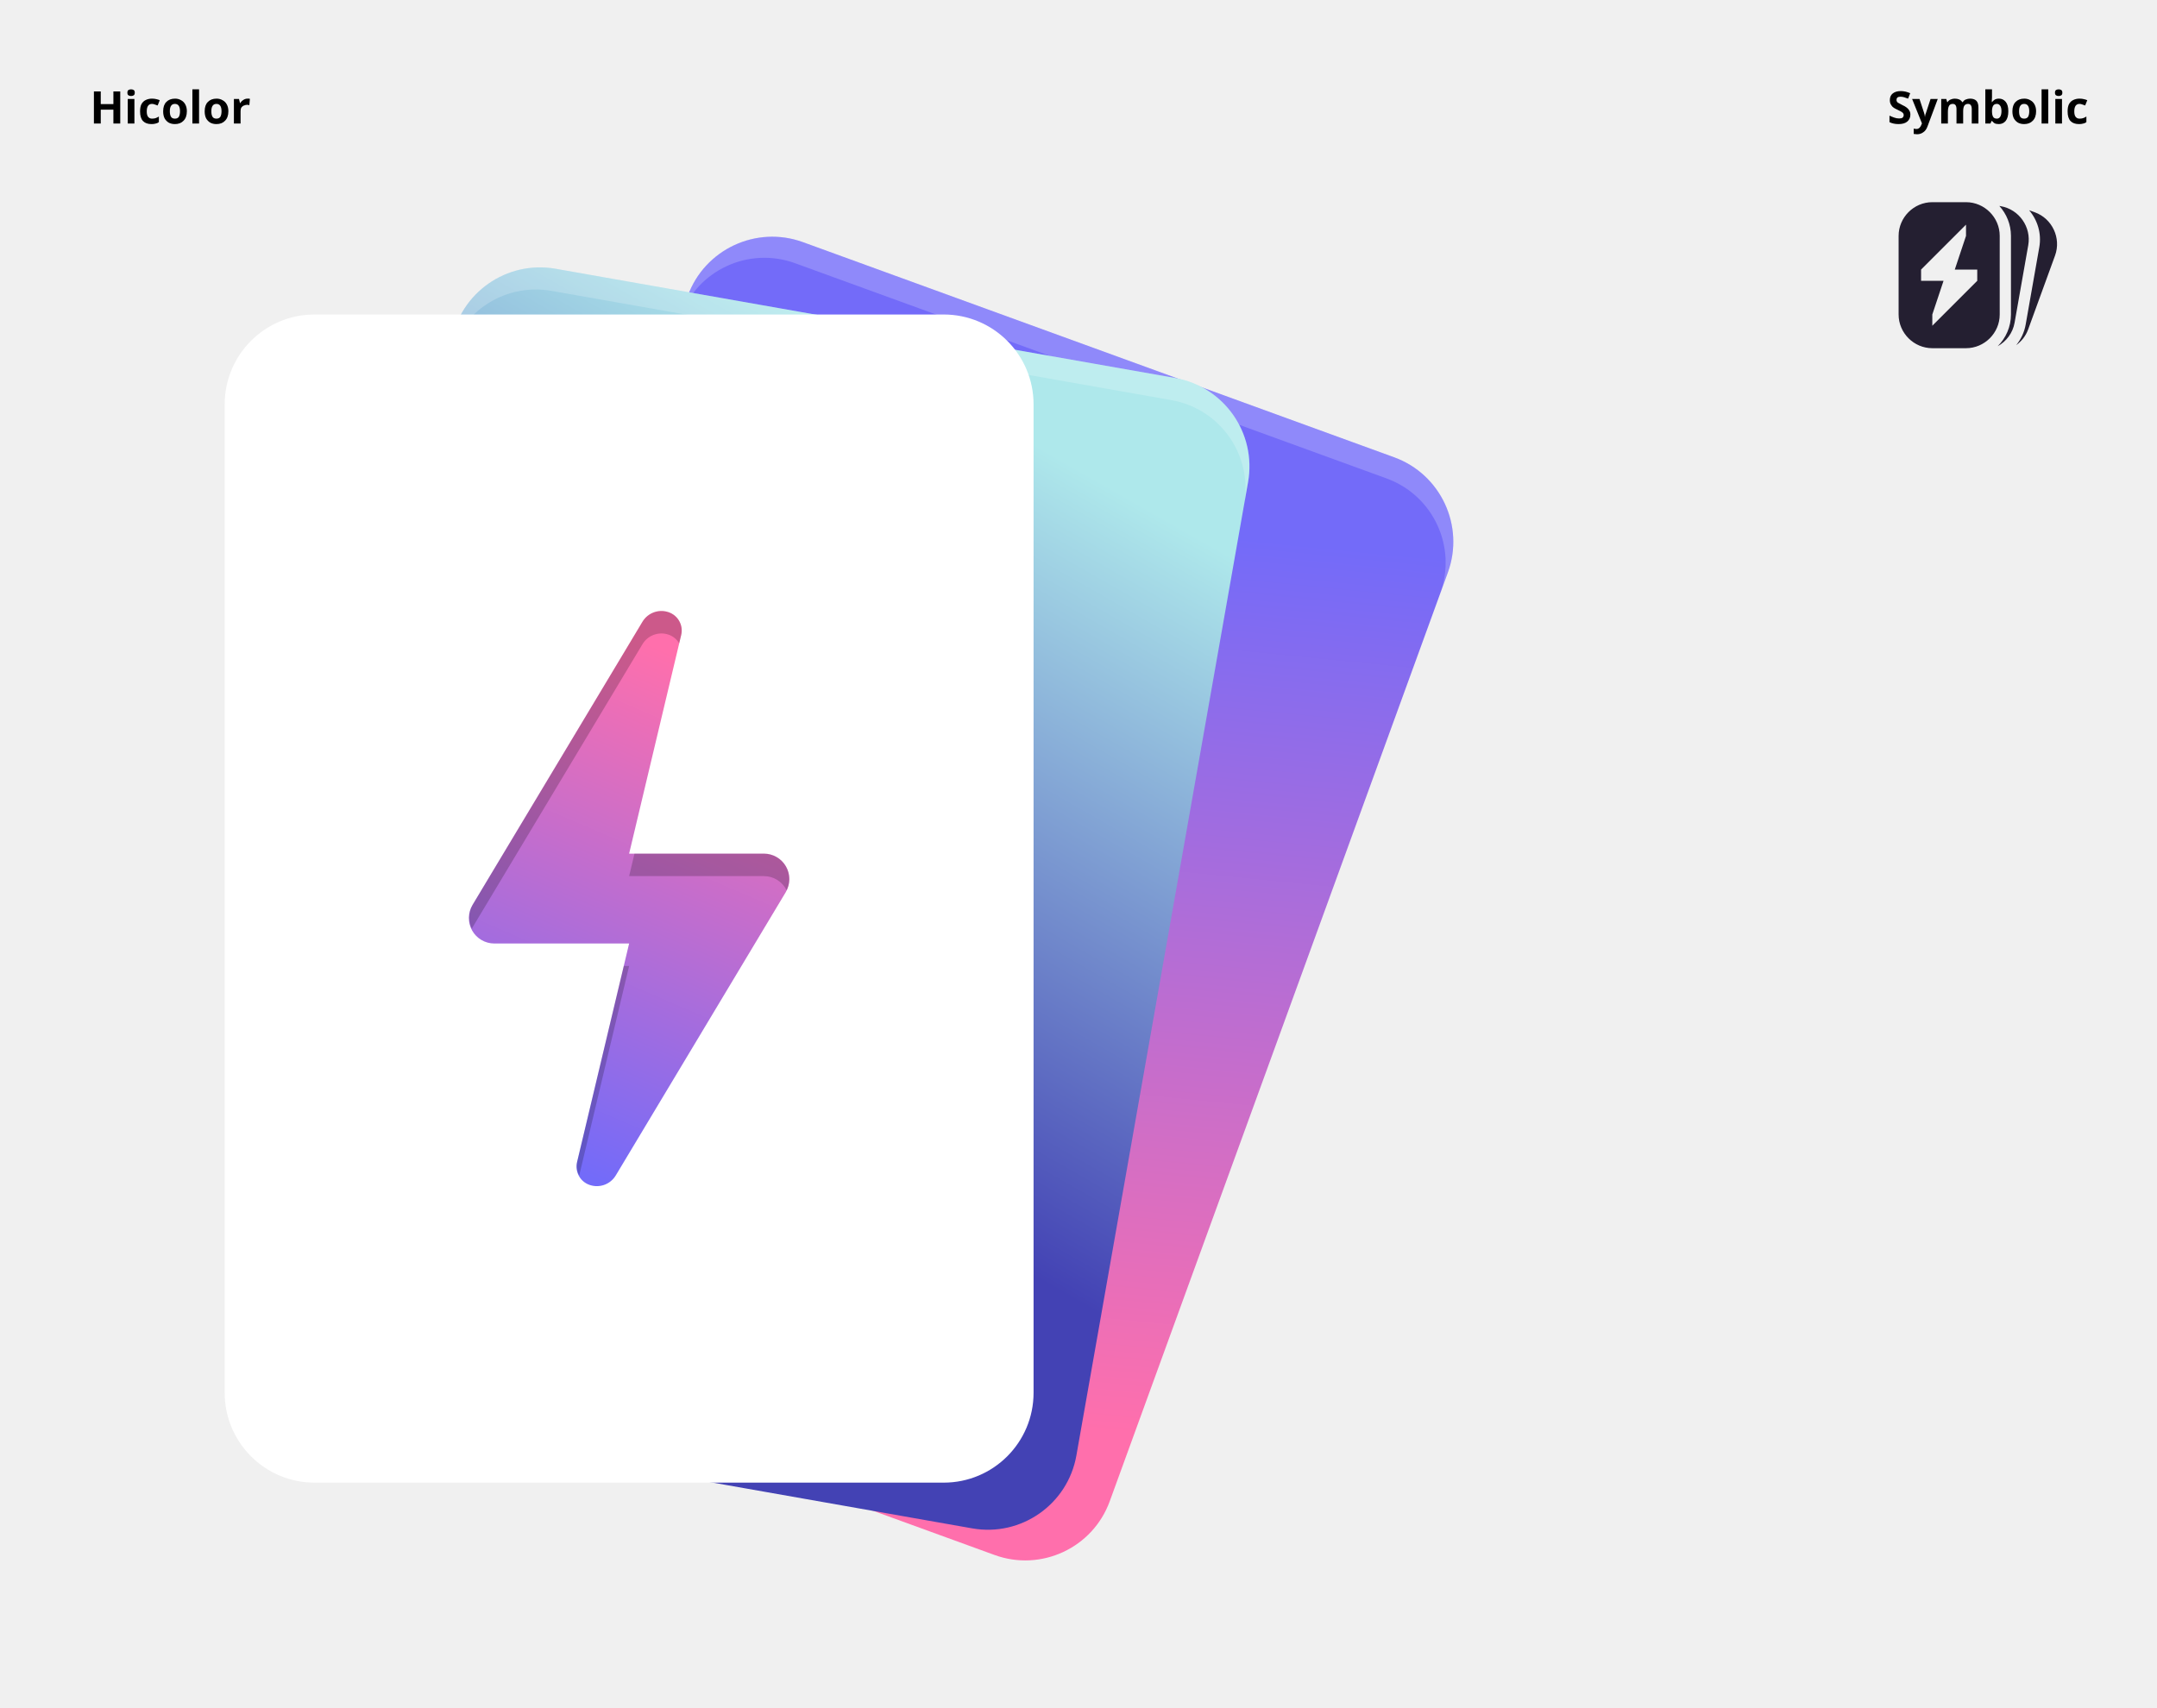
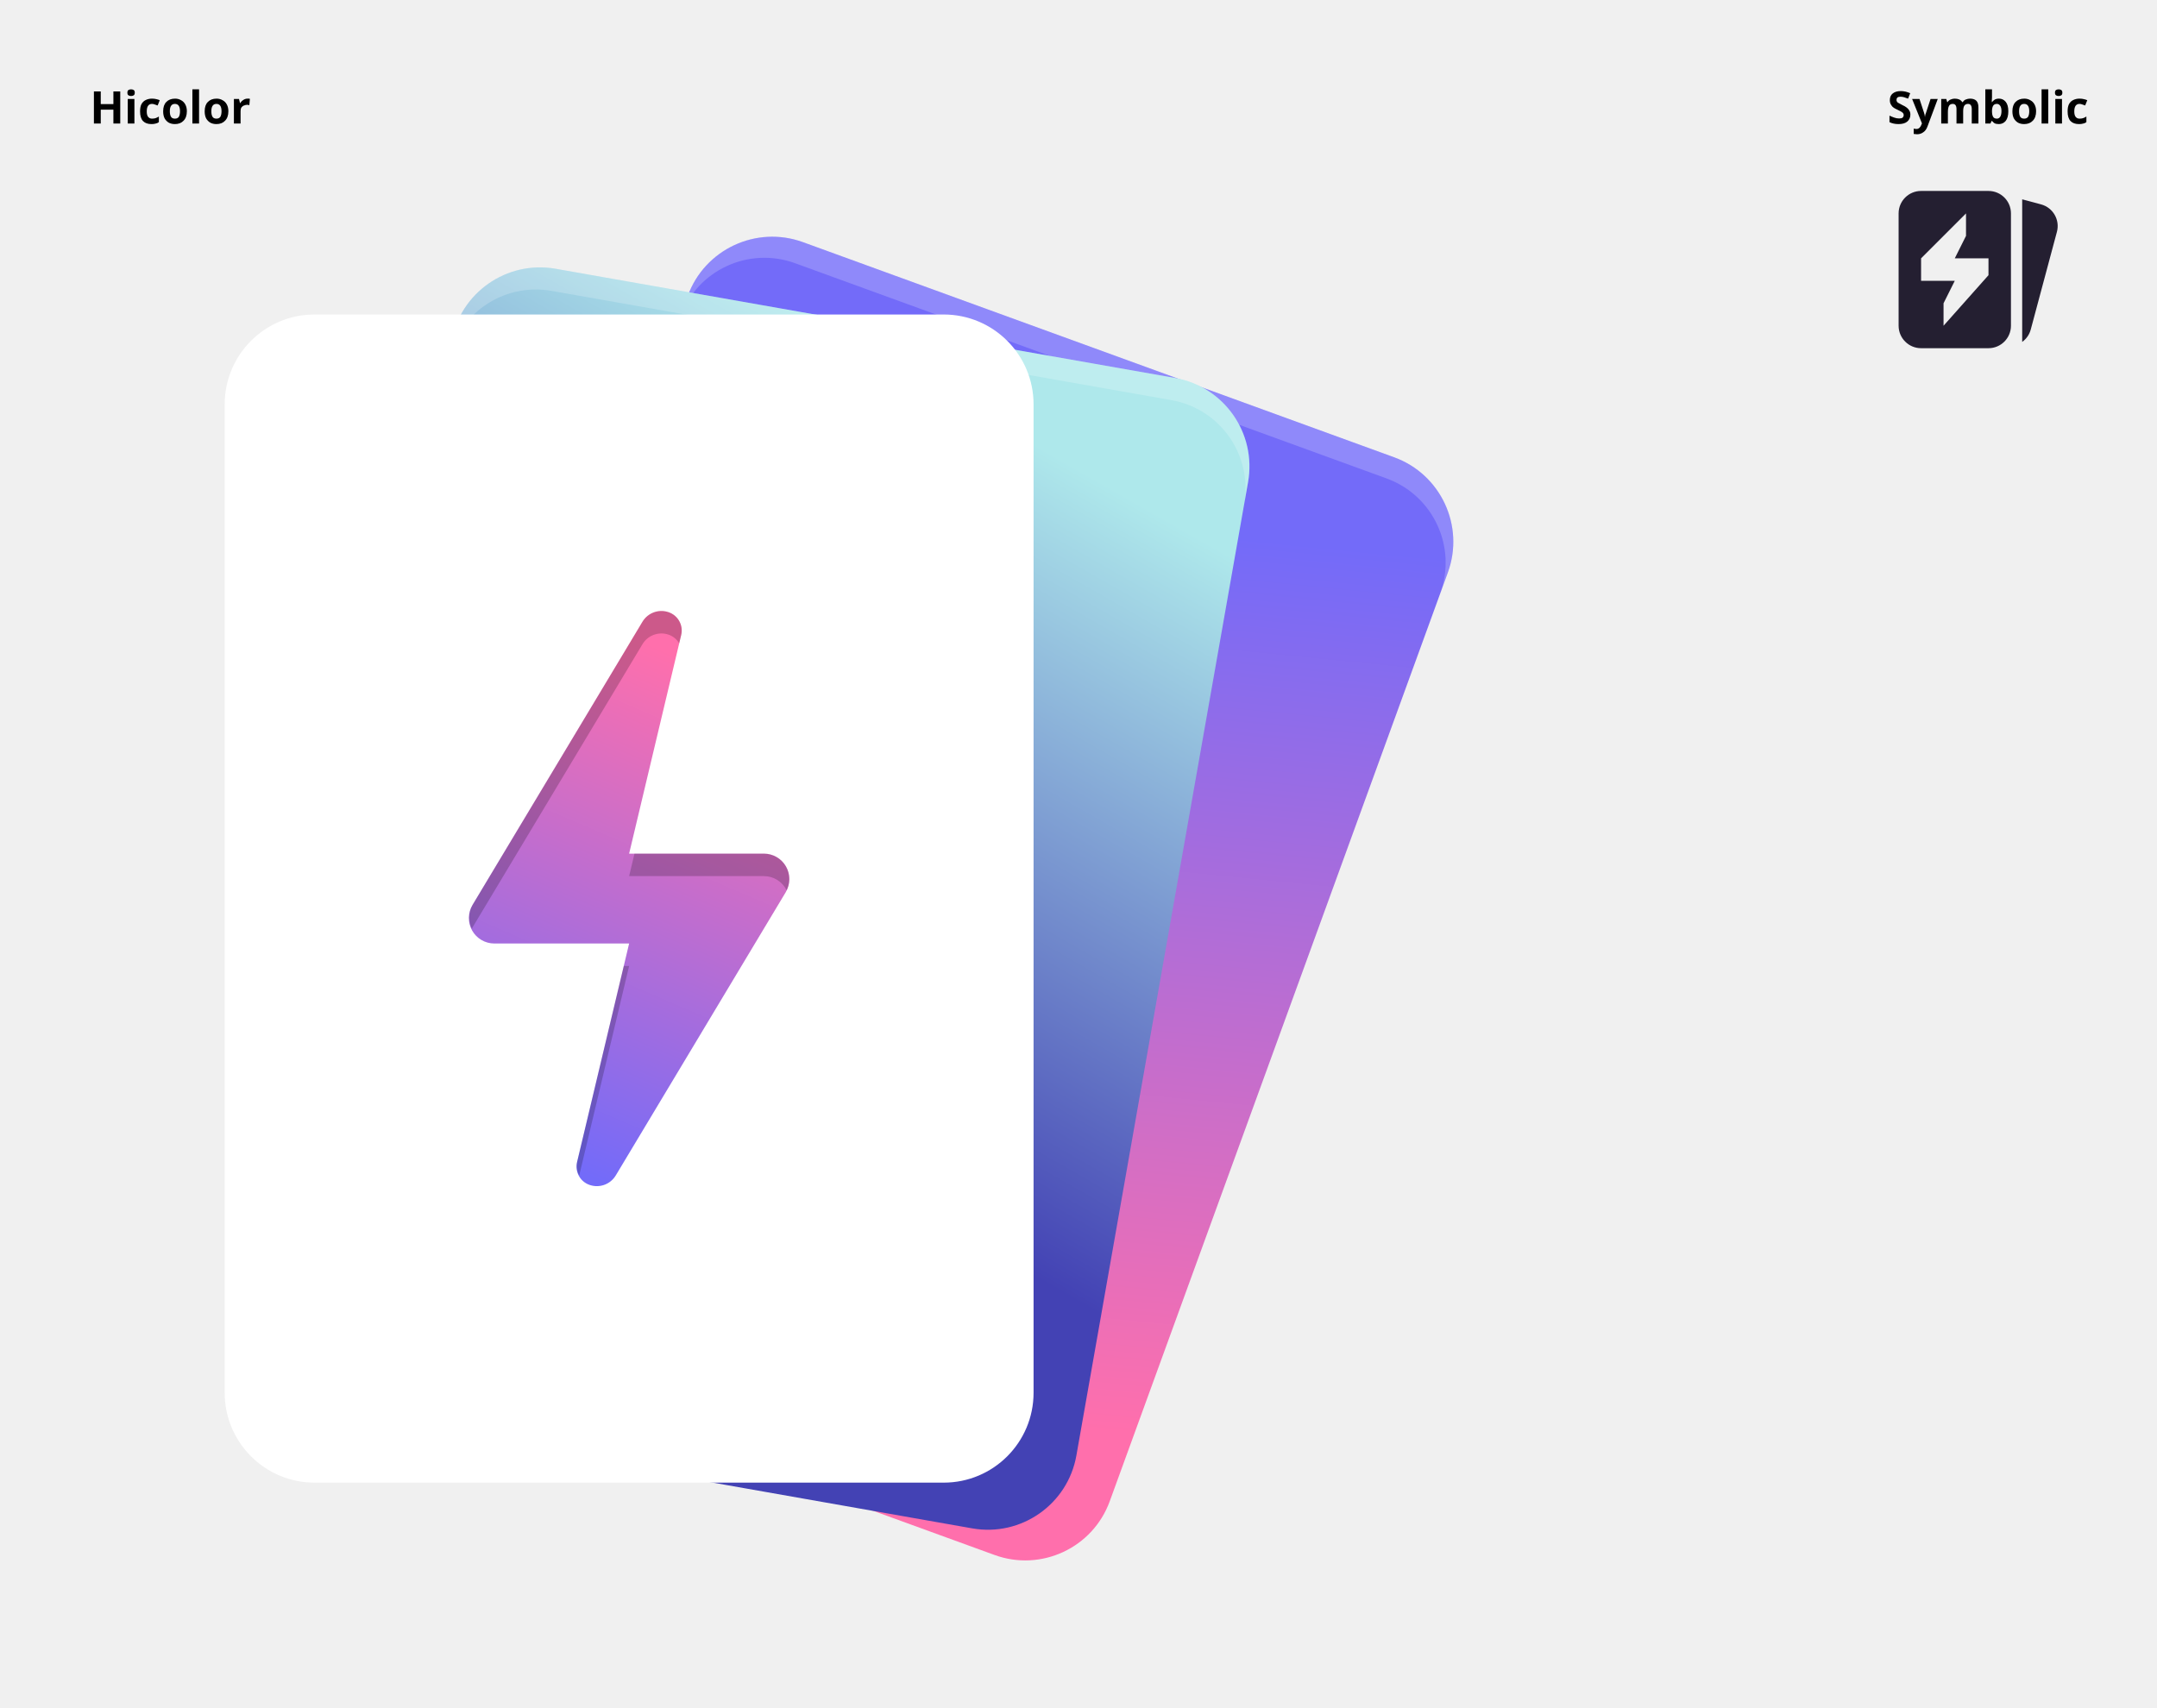
- <svg xmlns="http://www.w3.org/2000/svg" xmlns:xlink="http://www.w3.org/1999/xlink" width="192" height="152" id="svg11300" version="1.0" style="display:inline;enable-background:new" viewBox="0 0 192 152">
+ <svg xmlns="http://www.w3.org/2000/svg" xmlns:xlink="http://www.w3.org/1999/xlink" width="192" height="152" id="svg11300" version="1.0" style="display:inline;enable-background:new" viewBox="0 0 192 152" xml:space="preserve">
  <defs id="defs3">
    <linearGradient id="linearGradient7638">
      <stop style="stop-color:#ff6fac;stop-opacity:1;" offset="0" id="stop7636" />
      <stop style="stop-color:#736bf9;stop-opacity:1;" offset="1" id="stop7634" />
    </linearGradient>
    <linearGradient id="linearGradient143178">
      <stop style="stop-color:#736bf9;stop-opacity:1;" offset="0" id="stop143174" />
      <stop style="stop-color:#ff6fac;stop-opacity:1;" offset="1" id="stop143176" />
    </linearGradient>
    <linearGradient xlink:href="#linearGradient143178" id="linearGradient3986" x1="38" y1="258" x2="56" y2="216" gradientUnits="userSpaceOnUse" gradientTransform="translate(0,-2.7683739e-4)" />
    <linearGradient id="linearGradient158754">
      <stop style="stop-color:#4342b4;stop-opacity:1;" offset="0" id="stop158750" />
      <stop style="stop-color:#aee8eb;stop-opacity:1;" offset="1" id="stop158752" />
    </linearGradient>
    <linearGradient xlink:href="#linearGradient158754" id="linearGradient7136" x1="103.542" y1="241.692" x2="125.332" y2="180.986" gradientUnits="userSpaceOnUse" />
    <linearGradient xlink:href="#linearGradient7638" id="linearGradient7632" x1="187.344" y1="234.039" x2="167.5" y2="156.127" gradientUnits="userSpaceOnUse" />
  </defs>
  <g id="layer1" style="display:inline" transform="translate(8,-156)">
    <g id="layer4" style="display:inline">
      <rect y="172" x="9.2651362e-08" height="128" width="128" id="hicolor" style="display:inline;overflow:visible;visibility:visible;fill:#f0f0f0;fill-opacity:0;fill-rule:nonzero;stroke:none;stroke-width:0.5;marker:none;enable-background:accumulate" />
      <rect style="display:inline;overflow:visible;visibility:visible;fill:#f0f0f0;fill-opacity:0;fill-rule:nonzero;stroke:none;stroke-width:0.5;marker:none;enable-background:accumulate" id="symbolic" width="16" height="16" x="160" y="172" />
    </g>
    <g id="layer2" style="display:inline">
      <g style="display:inline;fill:#000000;enable-background:new" transform="matrix(7.991171,0,0,8.003641,-167.7909,-4846.078)" id="g12027" />
      <rect style="display:inline;overflow:visible;visibility:visible;fill:#f0f0f0;fill-opacity:1;fill-rule:nonzero;stroke:none;stroke-width:0.5;marker:none;enable-background:accumulate" id="128" width="128" height="128" x="9.2651362e-08" y="172" />
      <g id="g883" style="fill:none;fill-opacity:0.251;stroke:#a579b3;stroke-opacity:1" transform="translate(-24,24)" />
      <g id="g900" style="fill:none;fill-opacity:0.251;stroke:#a579b3;stroke-opacity:1" transform="translate(-24,24)" />
      <rect y="172" x="160" height="16" width="16" id="16" style="display:inline;overflow:visible;visibility:visible;fill:#f0f0f0;fill-opacity:1;fill-rule:nonzero;stroke:none;stroke-width:0.5;marker:none;enable-background:accumulate" />
      <text xml:space="preserve" style="font-style:normal;font-variant:normal;font-weight:bold;font-stretch:normal;font-size:4px;line-height:125%;font-family:Cantarell;-inkscape-font-specification:'Cantarell, Bold';text-align:start;writing-mode:lr-tb;text-anchor:start;display:inline;fill:#000000;fill-opacity:1;stroke:none;stroke-width:0.333;enable-background:new" x="0" y="167" id="text863">
        <tspan style="font-size:4px;stroke-width:0.333" id="tspan861" x="0" y="167">Hicolor</tspan>
      </text>
      <text id="text867" y="167" x="160" style="font-style:normal;font-variant:normal;font-weight:bold;font-stretch:normal;font-size:4px;line-height:125%;font-family:Cantarell;-inkscape-font-specification:'Cantarell, Bold';text-align:start;writing-mode:lr-tb;text-anchor:start;display:inline;fill:#000000;fill-opacity:1;stroke:none;stroke-width:0.333;enable-background:new" xml:space="preserve">
        <tspan y="167" x="160" id="tspan865" style="font-size:4px;stroke-width:0.333">Symbolic</tspan>
      </text>
    </g>
    <g id="layer9" style="display:inline">
      <g id="g12824">
        <g id="g12809">
          <rect id="rect6568" width="72" height="104" x="112.375" y="145.142" rx="8" ry="8" style="fill:url(#linearGradient7632);fill-opacity:1" transform="rotate(20)" />
          <path id="rect10217" style="display:inline;fill:#ffffff;fill-opacity:0.2" d="M 117.991 145.5 C 114.73 146.509 112.375 149.54 112.375 153.141 L 112.375 155.124 C 112.386 150.701 115.949 147.143 120.374 147.143 L 176.374 147.142 C 180.805 147.142 184.372 150.708 184.375 155.138 L 184.374 153.143 C 184.374 148.711 180.806 145.143 176.374 145.143 L 120.375 145.141 C 119.544 145.141 118.743 145.266 117.991 145.5 z " transform="rotate(20)" />
          <rect id="rect6566" width="72" height="104" x="64.069" y="169.996" rx="8" ry="8" style="fill:url(#linearGradient7136);fill-opacity:1" transform="rotate(10)" />
          <path id="rect10209" style="fill:#ffffff;fill-opacity:0.2" d="M 70.454 170.158 C 66.802 170.901 64.07 174.119 64.07 177.997 L 64.069 179.986 C 64.075 175.558 67.641 171.997 72.069 171.997 L 128.07 171.995 C 132.502 171.995 136.069 175.563 136.069 179.995 L 136.07 177.996 C 136.07 173.564 132.501 169.996 128.069 169.996 L 72.069 169.996 C 71.515 169.996 70.976 170.051 70.454 170.158 z " transform="rotate(10)" />
          <rect id="rect171765" width="72" height="104" x="12" y="184" rx="8" ry="8" style="fill:#ffffff" />
        </g>
        <g id="g12813">
          <path d="m 48,240 -4.635,19.467 a 1.721,1.721 0 0 0 1.13,2.031 l 0.011,0.004 A 1.964,1.964 0 0 0 46.811,260.649 L 61.942,235.43 A 2.265,2.265 0 0 0 60,232 H 48 l 4.635,-19.466 a 1.722,1.722 0 0 0 -1.13,-2.032 l -0.009,-0.003 a 1.965,1.965 0 0 0 -2.307,0.853 L 34.058,236.57 A 2.265,2.265 0 0 0 36,240 Z" id="path3815-7" style="display:inline;fill:url(#linearGradient3986);fill-opacity:1;enable-background:new" />
          <path id="path9484" style="display:inline;fill:#000000;fill-opacity:0.2;enable-background:new" d="M 50.621 210.414 A 1.965 1.965 0 0 0 49.189 211.352 L 34.059 236.57 A 2.265 2.265 0 0 0 34.01 238.713 A 2.265 2.265 0 0 1 34.059 238.57 L 49.189 213.352 A 1.965 1.965 0 0 1 51.496 212.498 L 51.504 212.502 A 1.722 1.722 0 0 1 52.457 213.283 L 52.635 212.533 A 1.722 1.722 0 0 0 51.504 210.502 L 51.496 210.498 A 1.965 1.965 0 0 0 50.621 210.414 z M 48.477 232 L 48 234 L 60 234 A 2.265 2.265 0 0 1 62.02 235.262 A 2.265 2.265 0 0 0 60 232 L 48.477 232 z M 47.523 242 L 43.365 259.467 A 1.721 1.721 0 0 0 43.562 260.643 L 48 242 L 47.523 242 z " />
        </g>
      </g>
-       <path id="path12710" d="M 164 174 C 162.355 174 161 175.355 161 177 L 161 184 C 161 185.645 162.355 187 164 187 L 167 187 C 168.645 187 170 185.645 170 184 L 170 177 C 170 175.355 168.645 174 167 174 L 164 174 z M 169.967 174.334 C 170.606 175.044 171 175.979 171 177 L 171 184 C 171 185.099 170.546 186.1 169.818 186.826 C 170.583 186.4 171.162 185.649 171.324 184.729 L 172.539 177.834 C 172.825 176.214 171.725 174.645 170.105 174.359 L 169.967 174.334 z M 172.617 174.717 C 173.367 175.596 173.738 176.791 173.523 178.008 L 172.309 184.902 C 172.186 185.596 171.885 186.216 171.465 186.729 C 171.938 186.389 172.319 185.911 172.531 185.328 L 174.926 178.75 C 175.488 177.204 174.678 175.467 173.133 174.904 L 172.617 174.717 z M 167 176 L 167 177 L 166 180 L 168 180 L 168 181 L 164 185 L 164 184 L 165 181 L 163 181 L 163 180 L 167 176 z " style="fill:#241f31" />
+       <g style="fill:none" id="g310" transform="translate(161,173)">
+         <path d="M 11,13.441 V 0.746 l 1.677,0.449 c 1.067,0.286 1.7,1.383 1.414,2.449 L 11.763,12.336 C 11.638,12.8 11.361,13.181 11,13.441 Z" fill="#241f31" id="path298" />
+         <path fill-rule="evenodd" clip-rule="evenodd" d="M 2,0 C 0.895,0 0,0.895 0,2 v 10 c 0,1.105 0.895,2 2,2 h 6 c 1.105,0 2,-0.895 2,-2 V 2 C 10,0.895 9.105,0 8,0 Z M 8,6 V 7.5 L 4,12 V 10 L 5,8 H 2 V 6 L 6,2 V 4 L 5,6 Z" fill="#241f31" id="path300" />
+       </g>
    </g>
    <g id="layer3" style="display:none">
      <circle cx="64" cy="236" r="59.504" id="circle2892" style="display:inline;opacity:0.1;vector-effect:none;fill:none;fill-opacity:1;stroke:#000000;stroke-width:0.99;stroke-linecap:butt;stroke-linejoin:miter;stroke-miterlimit:4;stroke-dasharray:0.99, 0.99;stroke-dashoffset:0;stroke-opacity:1;marker:none;marker-start:none;marker-mid:none;marker-end:none;paint-order:normal;enable-background:new" />
      <rect ry="7.929" rx="8.701" y="180.495" x="20.495" height="111.01" width="87.01" id="rect2894" style="display:inline;opacity:0.1;vector-effect:none;fill:none;fill-opacity:1;stroke:#000000;stroke-width:0.99;stroke-linecap:butt;stroke-linejoin:miter;stroke-miterlimit:4;stroke-dasharray:0.99, 0.99;stroke-dashoffset:0;stroke-opacity:1;marker:none;marker-start:none;marker-mid:none;marker-end:none;paint-order:normal;enable-background:new" />
      <rect ry="7.924" rx="7.924" y="184.495" x="12.495" height="103.01" width="103.01" id="rect2896" style="display:inline;opacity:0.1;vector-effect:none;fill:none;fill-opacity:1;stroke:#000000;stroke-width:0.99;stroke-linecap:butt;stroke-linejoin:miter;stroke-miterlimit:4;stroke-dasharray:0.99, 0.99;stroke-dashoffset:0;stroke-opacity:1;marker:none;marker-start:none;marker-mid:none;marker-end:none;paint-order:normal;enable-background:new" />
      <rect ry="8.701" rx="7.929" y="200.495" x="8.495" height="87.01" width="111.01" id="rect2898" style="display:inline;opacity:0.1;vector-effect:none;fill:none;fill-opacity:1;stroke:#000000;stroke-width:0.99;stroke-linecap:butt;stroke-linejoin:miter;stroke-miterlimit:4;stroke-dasharray:0.99, 0.99;stroke-dashoffset:0;stroke-opacity:1;marker:none;marker-start:none;marker-mid:none;marker-end:none;paint-order:normal;enable-background:new" />
      <path id="path2900" d="M 2.6203015e-5,289 H 128" style="display:inline;fill:none;stroke:#62a0ea;stroke-width:2;stroke-linecap:butt;stroke-linejoin:miter;stroke-miterlimit:4;stroke-dasharray:none;stroke-opacity:1;enable-background:new" />
    </g>
  </g>
</svg>
